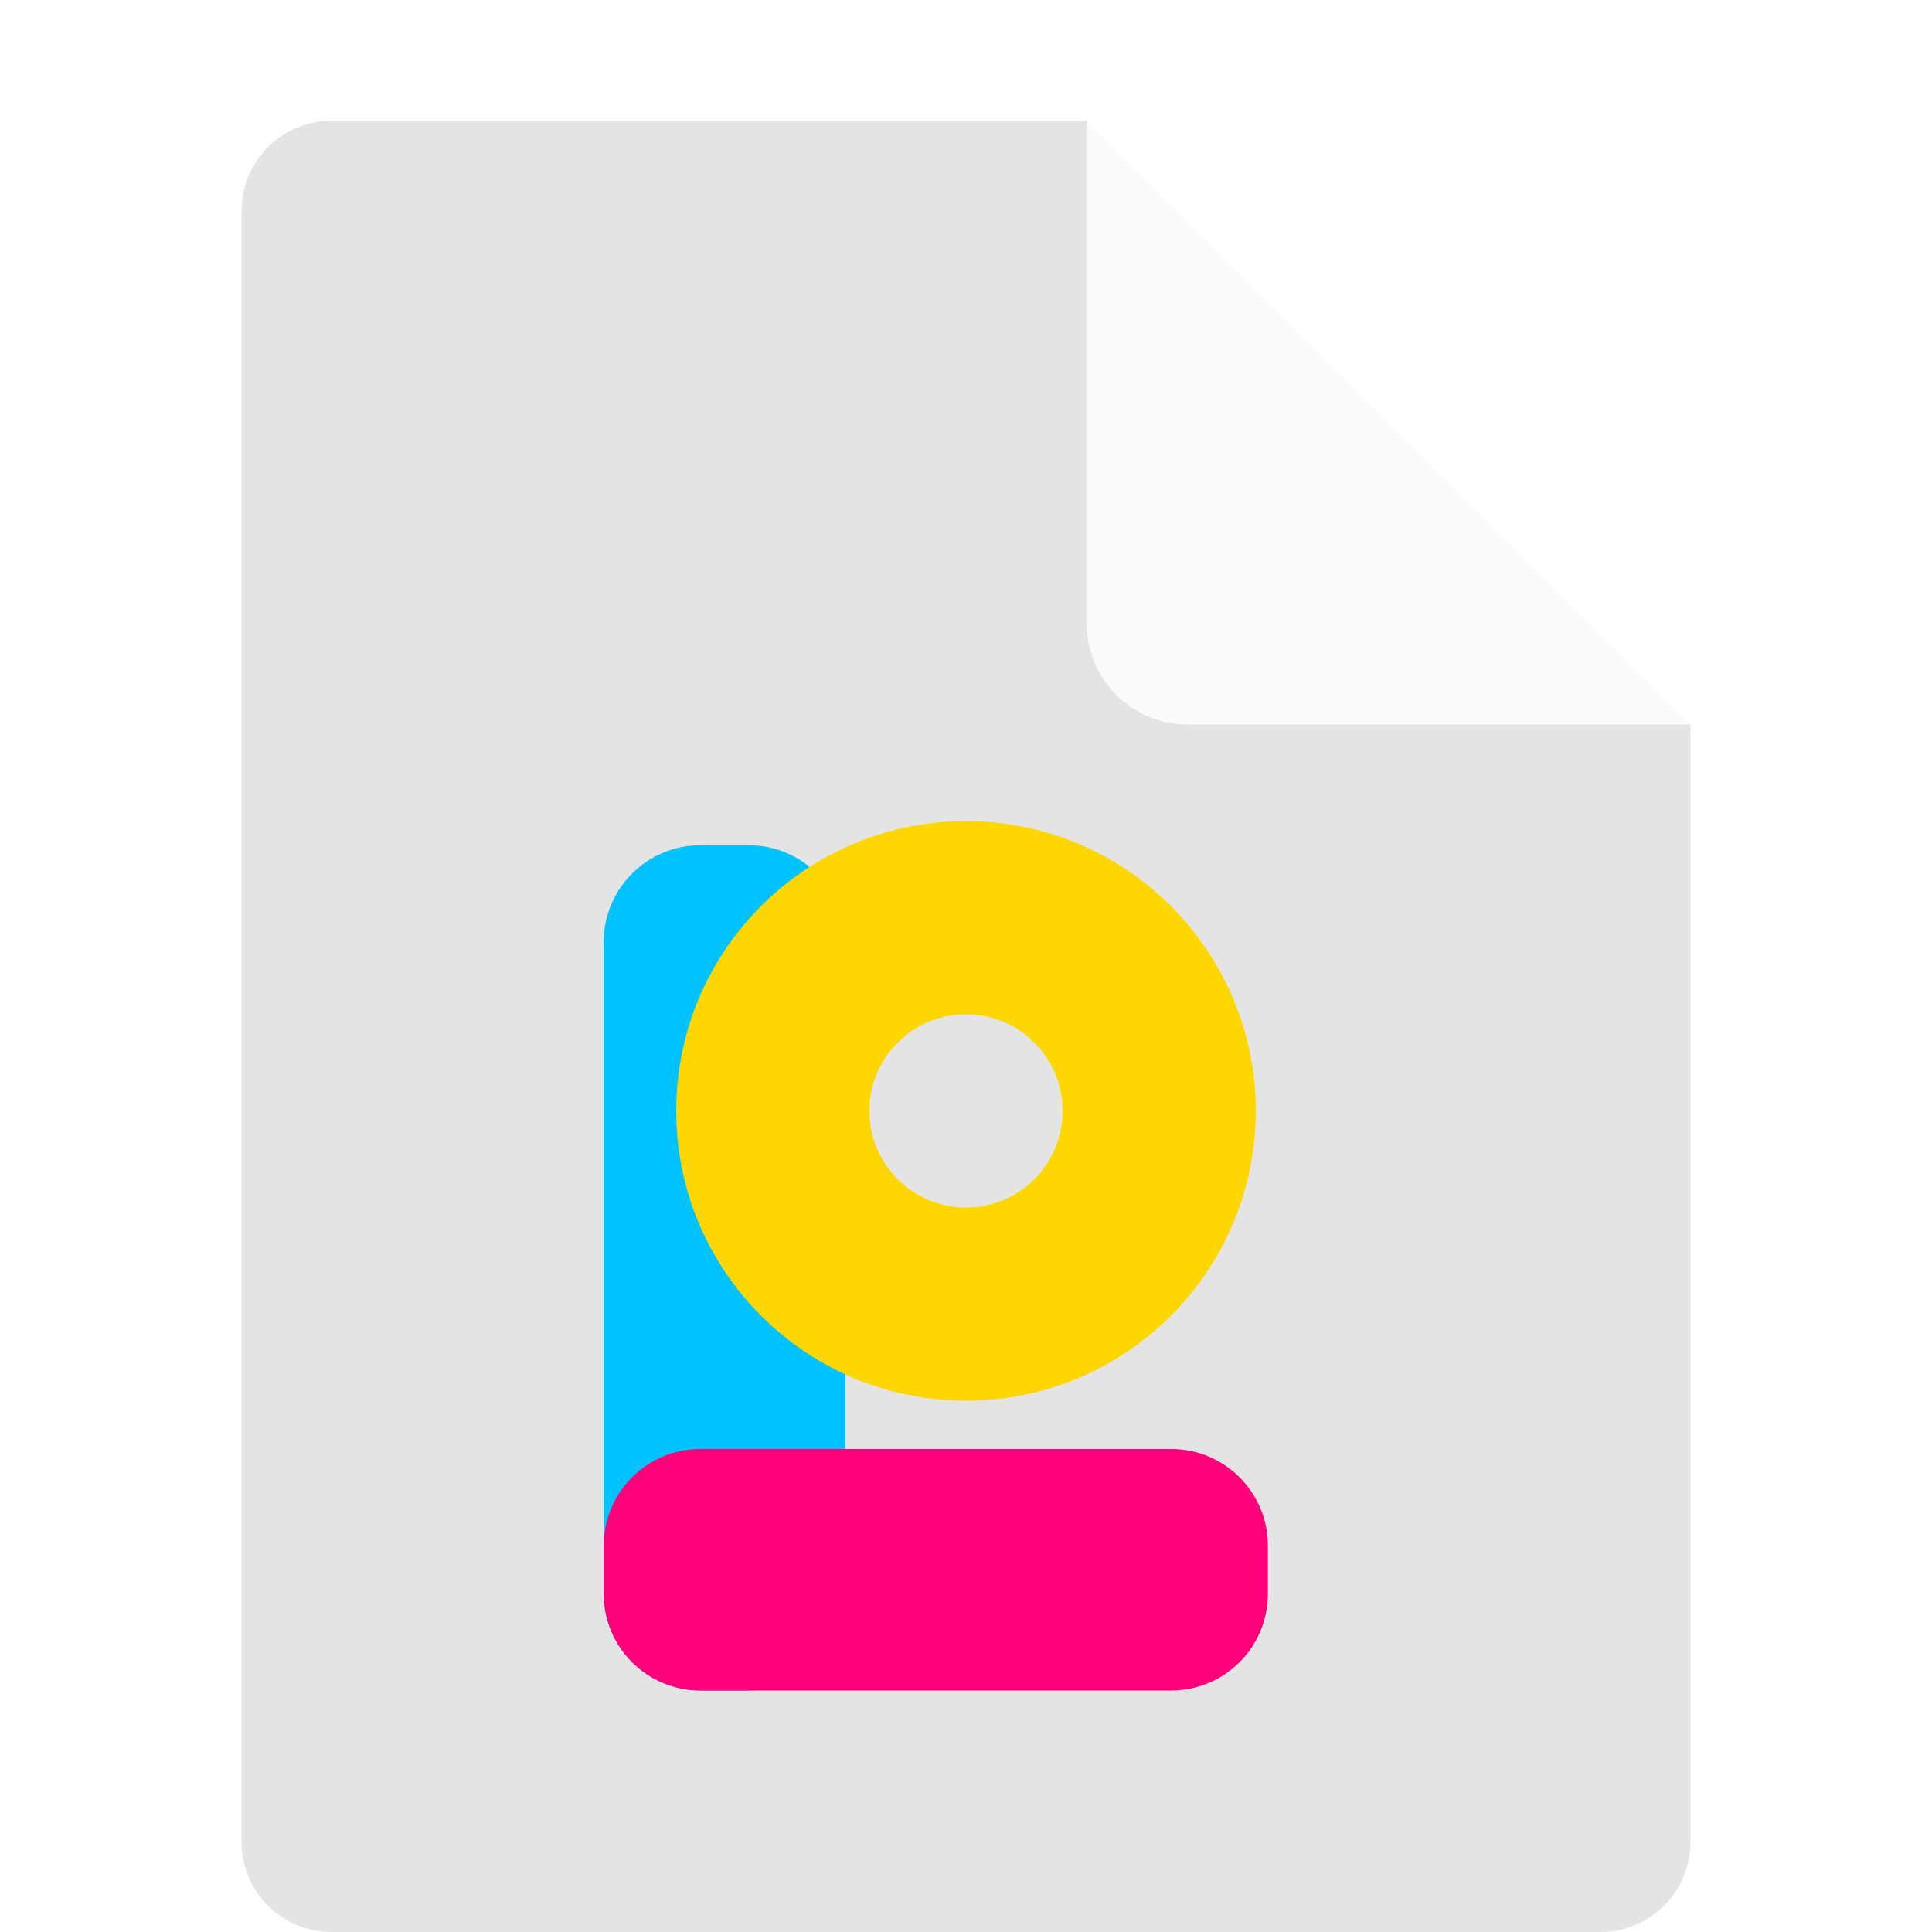
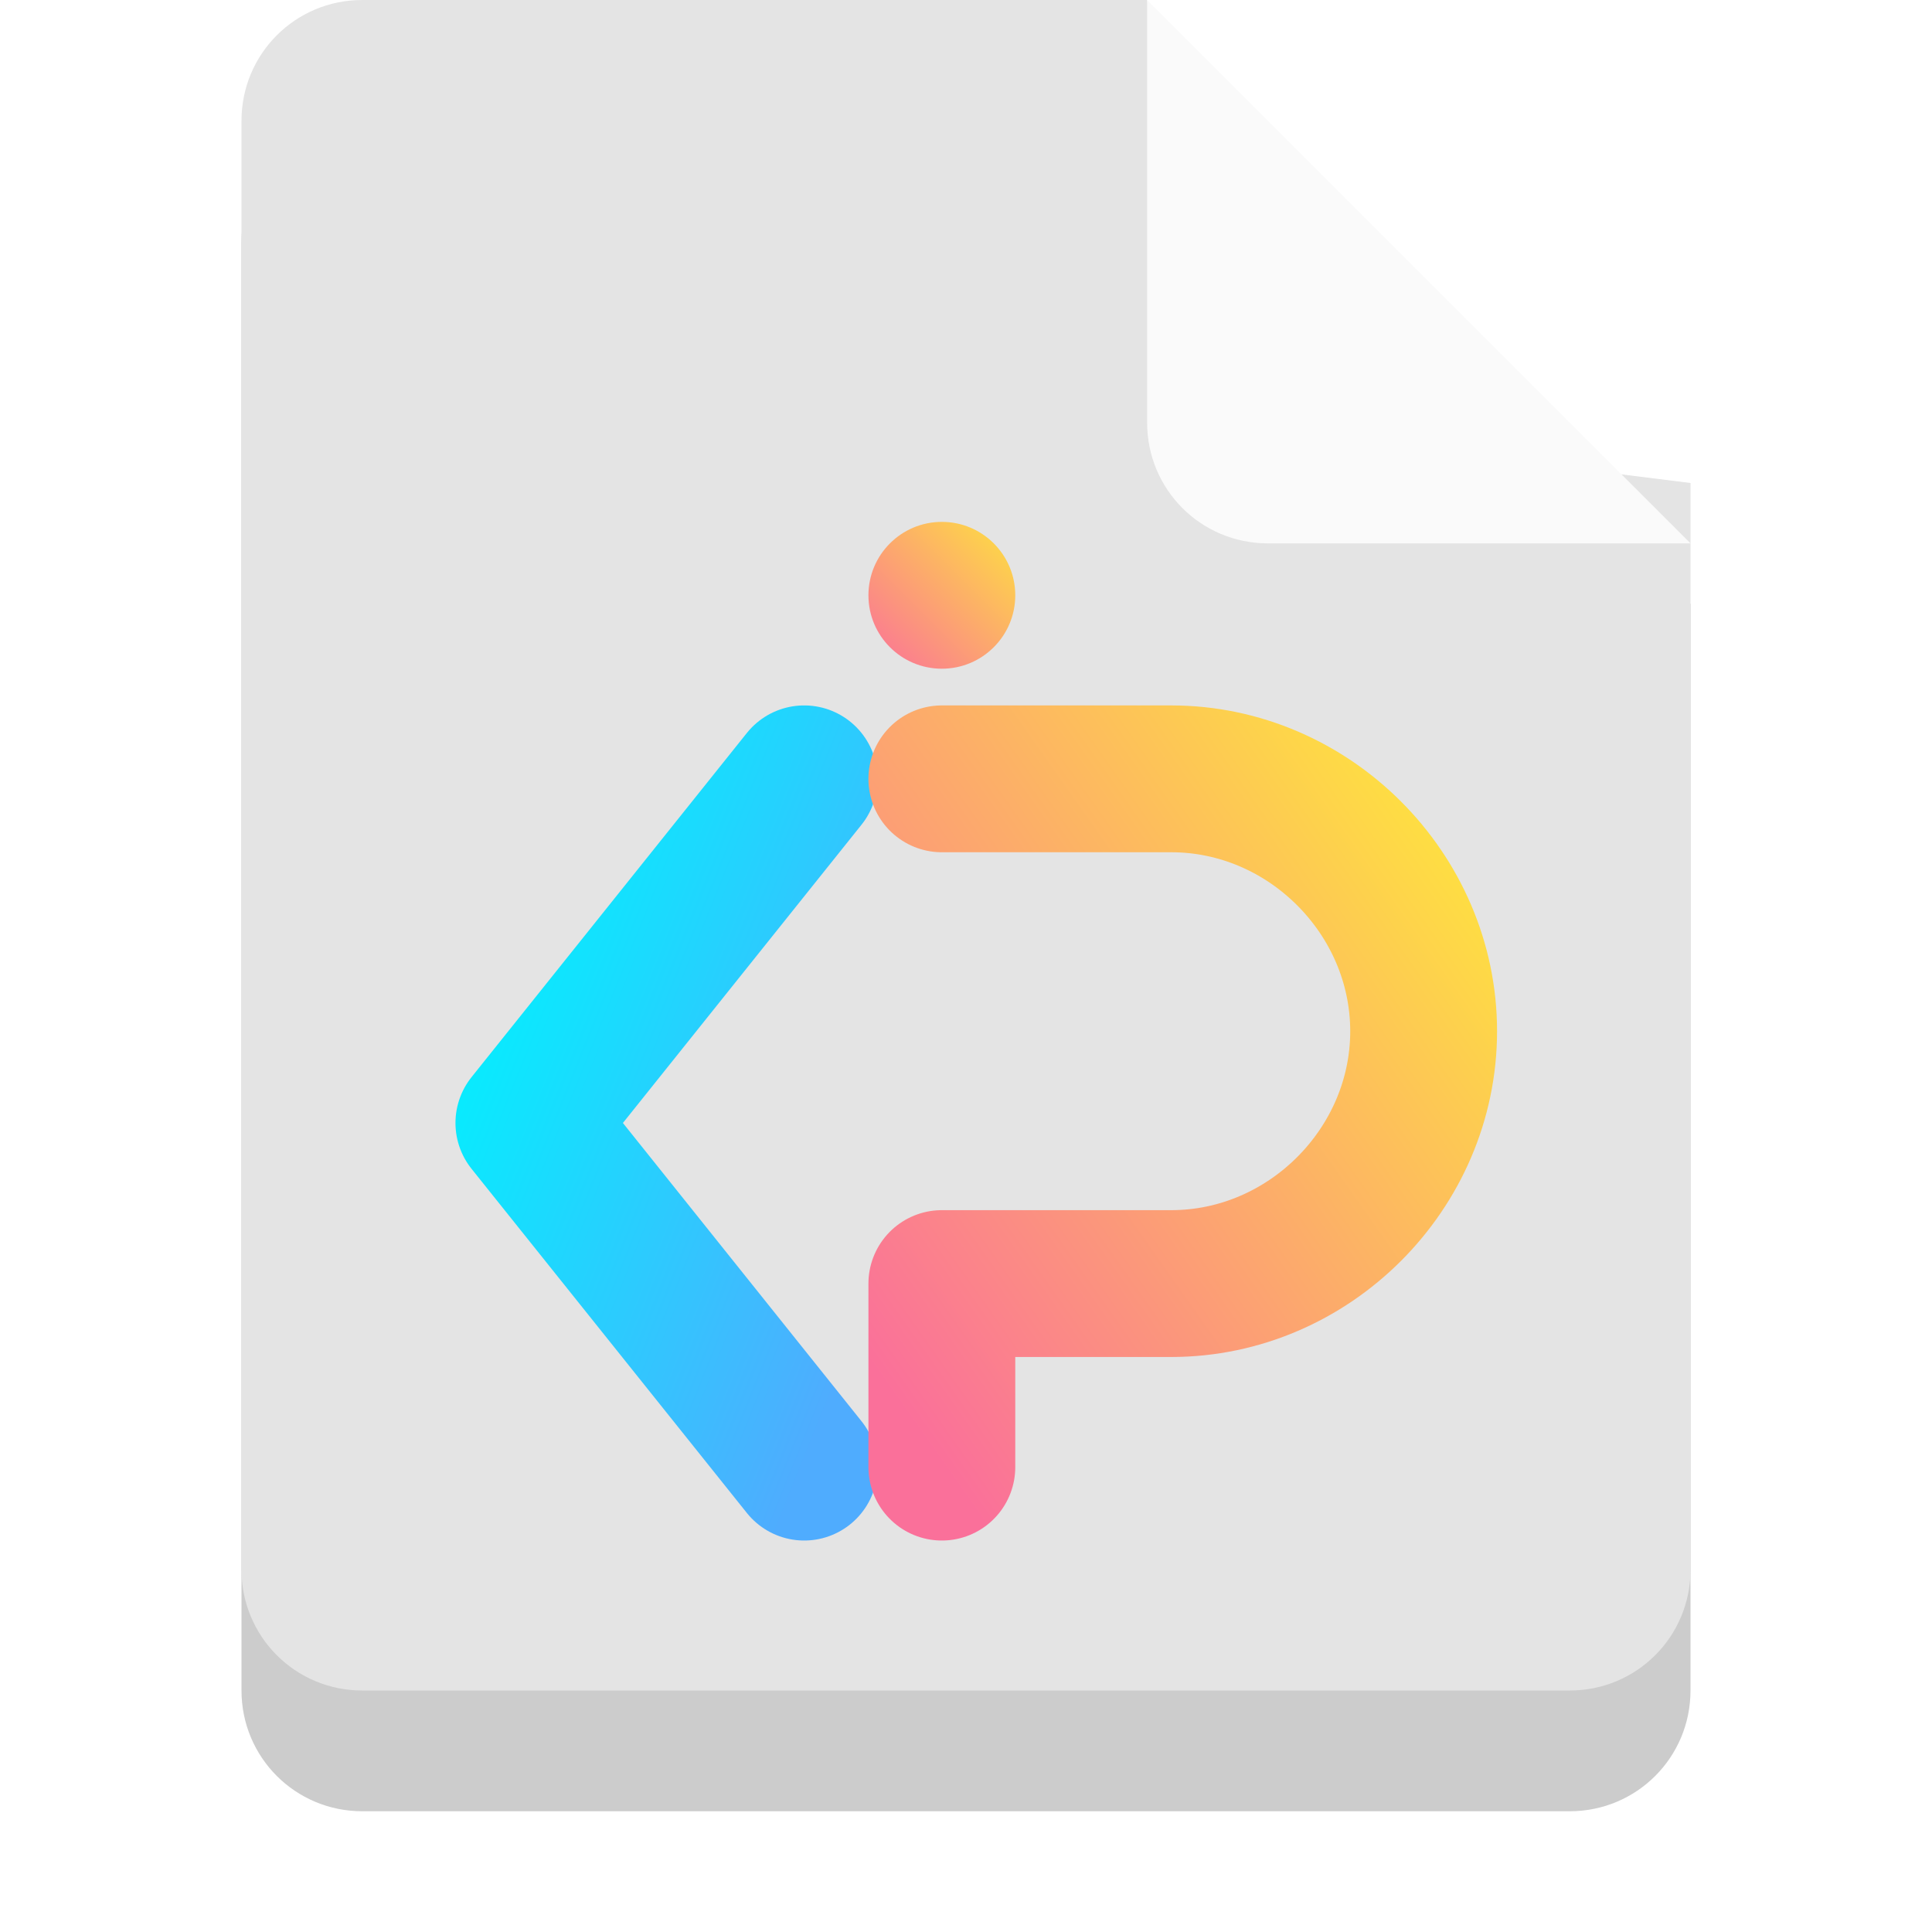
<svg xmlns="http://www.w3.org/2000/svg" width="16" height="16" version="1.1">
-   <path fill="#e4e4e4" d="m2.75 1c-0.417 0-0.75 0.333-0.75 0.75v13.5c0 0.417 0.333 0.75 0.75 0.75h10.5c0.418 0 0.75-0.332 0.75-0.75v-9.25l-4.125-0.875-0.875-4.125z" />
-   <path fill="#fafafa" d="m9 1v4.167c0 0.458 0.375 0.833 0.833 0.833h4.167z" />
-   <rect x="5" y="7" width="2" height="7" rx="0.8" fill="#00C2FF" />
-   <rect x="5" y="12" width="5.5" height="2" rx="0.8" fill="#FF007A" />
-   <circle cx="8" cy="9.2" r="1.6" fill="none" stroke="#FFD700" stroke-width="1.6" />
+   <defs>
+     <linearGradient id="dtGradPri16" x1="0%" y1="0%" x2="100%" y2="100%">
+       <stop offset="0%" stop-color="#00F2FE" />
+       <stop offset="100%" stop-color="#4FACFE" />
+     </linearGradient>
+     <linearGradient id="dtGradSec16" x1="0%" y1="100%" x2="100%" y2="0%">
+       <stop offset="0%" stop-color="#FA709A" />
+       <stop offset="100%" stop-color="#FEE140" />
+     </linearGradient>
+   </defs>
+   <path style="opacity:0.2" d="M 3,1 C 2.446,1 2,1.446 2,2 V 14 C 2,14.554 2.446,15 3,15 H 13 C 13.554,15 14,14.554 14,14 V 5 L 10,4.5 9.5,1 Z" />
+   <path style="fill:#e4e4e4" d="M 3,0 C 2.446,0 2,0.446 2,1 V 13 C 2,13.554 2.446,14 3,14 H 13 C 13.554,14 14,13.554 14,13 V 4 L 10,3.5 9.5,0 Z" />
+   <path style="fill:#fafafa" d="M 9.5,0 V 3.5 C 9.5,4.054 9.946,4.5 10.5,4.5 H 14 Z" />
+   <g transform="translate(4, 5.5) scale(0.019)">
+     <path d="M 140 50 L 20 200 L 140 350" fill="none" stroke="url(#dtGradPri16)" stroke-width="64" stroke-linecap="round" stroke-linejoin="round" />
+     <path d="M 200 50 L 300 50 C 360 50 410 100 410 160 C 410 220 360 270 300 270 L 200 270 L 200 350" fill="none" stroke="url(#dtGradSec16)" stroke-width="64" stroke-linecap="round" stroke-linejoin="round" />
+     <circle cx="200" cy="-30" r="32" fill="url(#dtGradSec16)" />
+   </g>
</svg>
